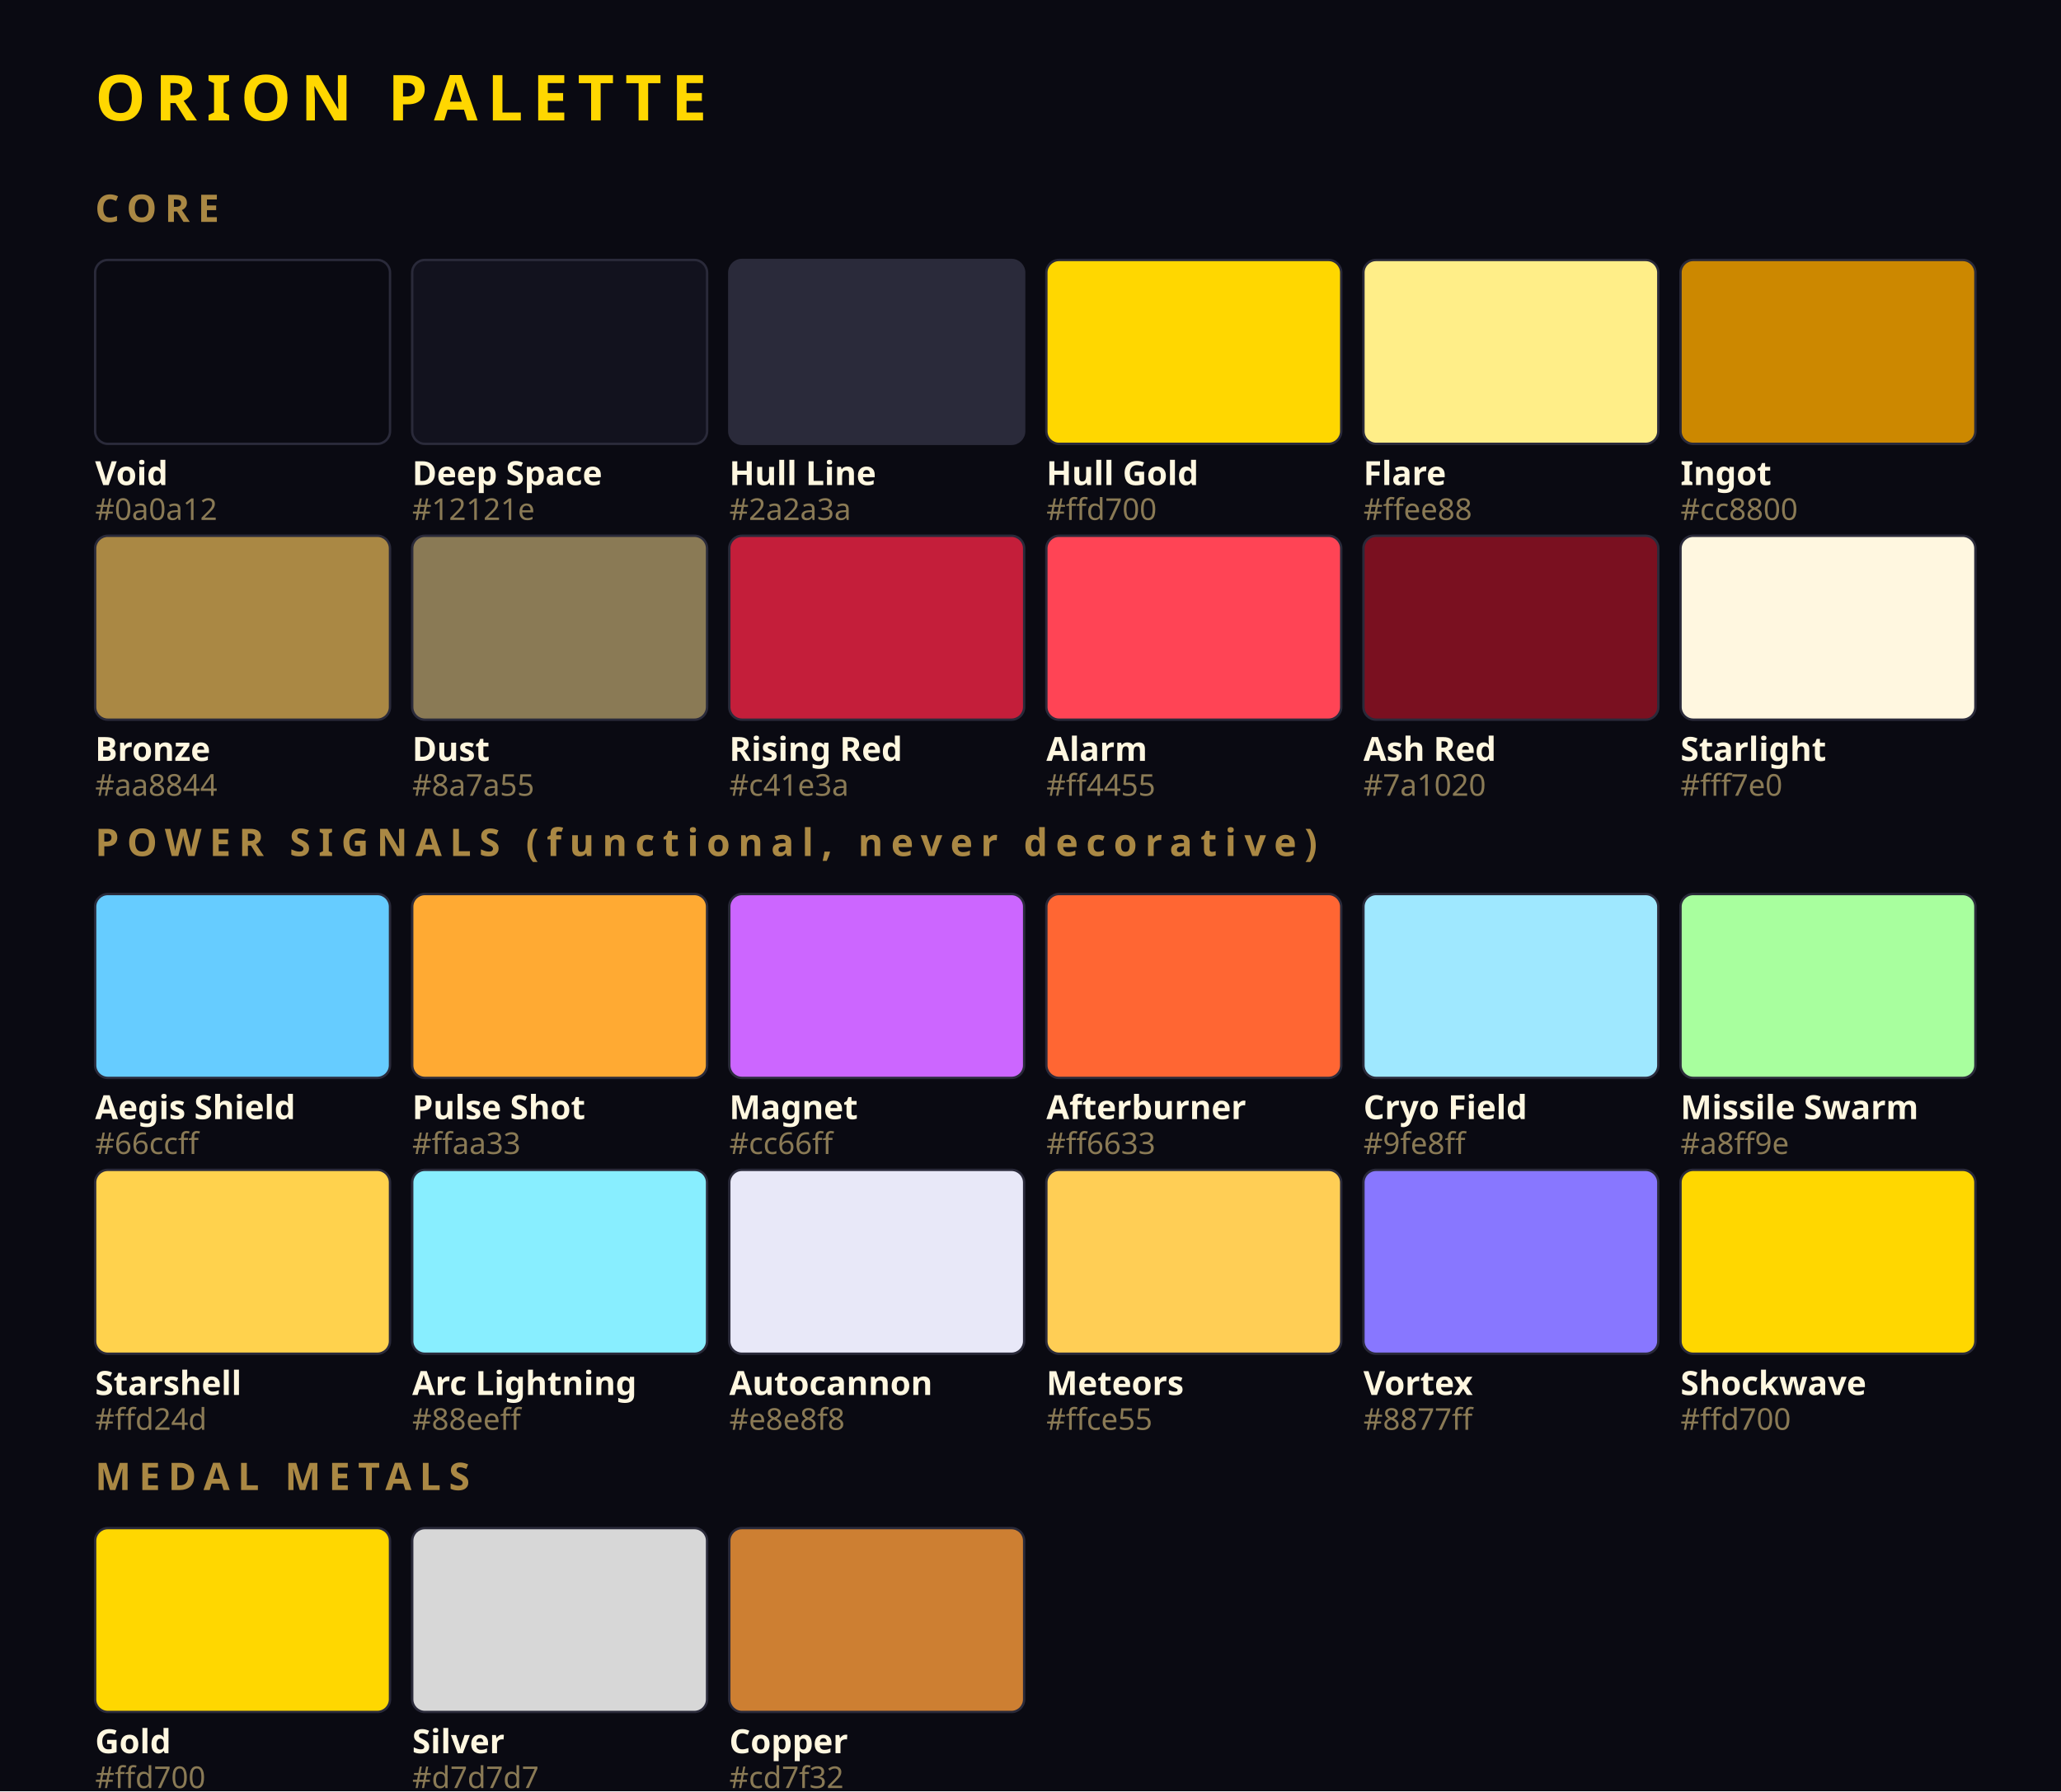
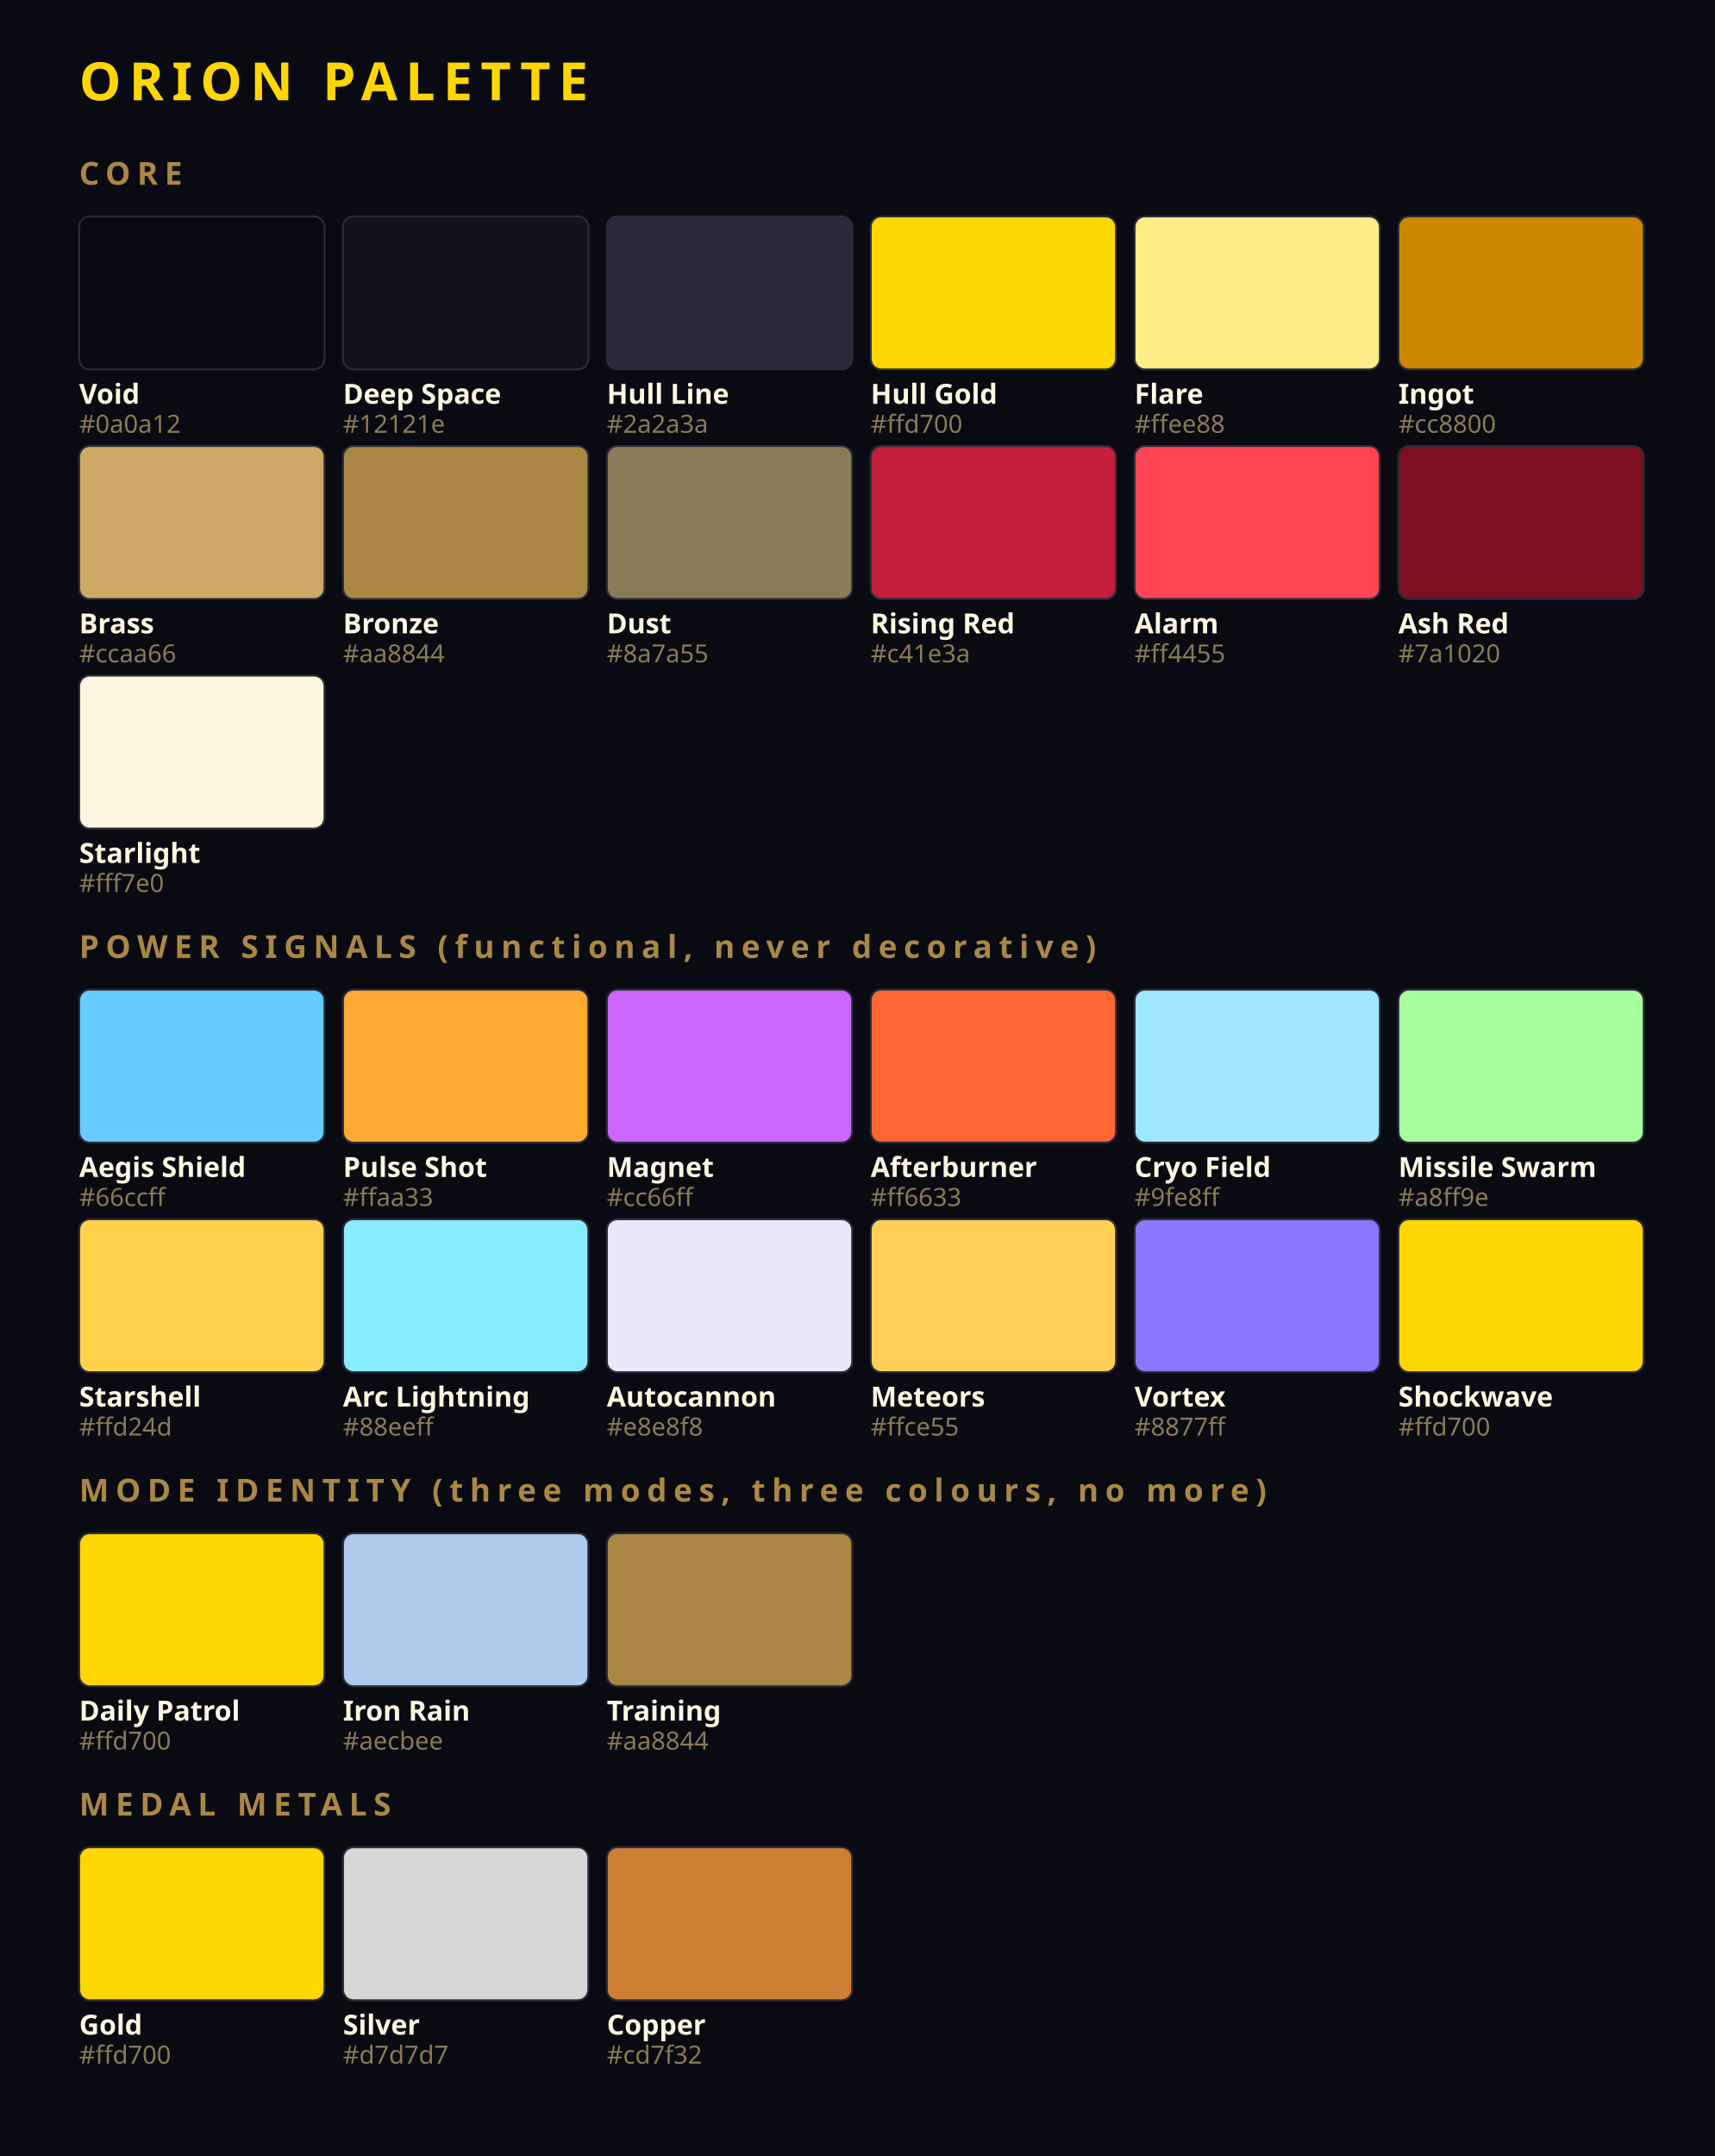
- <svg xmlns="http://www.w3.org/2000/svg" viewBox="0 0 1300 1130" role="img" aria-label="ORION colour palette">
-   <rect width="1300" height="1130" fill="#0a0a12" />
+ <svg xmlns="http://www.w3.org/2000/svg" viewBox="0 0 1300 1634" role="img" aria-label="ORION colour palette">
+   <rect width="1300" height="1634" fill="#0a0a12" />
  <text x="60" y="76" fill="#ffd700" font-family="Rajdhani, 'Titillium Web', 'Segoe UI', system-ui, sans-serif" font-size="40" font-weight="700" letter-spacing="6">ORION PALETTE</text>
  <text x="60" y="140" fill="#aa8844" font-family="Rajdhani, 'Titillium Web', 'Segoe UI', system-ui, sans-serif" font-size="24" font-weight="700" letter-spacing="5">CORE</text>
  <g>
    <rect x="60" y="164" width="186" height="116" rx="8" fill="#0a0a12" stroke="#2a2a3a" stroke-width="1.5" />
    <text x="60" y="306" fill="#fff7e0" font-family="Rajdhani, 'Titillium Web', 'Segoe UI', system-ui, sans-serif" font-size="21" font-weight="600">Void</text>
    <text x="60" y="328" fill="#8a7a55" font-family="Rajdhani, 'Titillium Web', 'Segoe UI', system-ui, sans-serif" font-size="19" font-weight="500">#0a0a12</text>
  </g>
  <g>
    <rect x="260" y="164" width="186" height="116" rx="8" fill="#12121e" stroke="#2a2a3a" stroke-width="1.5" />
    <text x="260" y="306" fill="#fff7e0" font-family="Rajdhani, 'Titillium Web', 'Segoe UI', system-ui, sans-serif" font-size="21" font-weight="600">Deep Space</text>
    <text x="260" y="328" fill="#8a7a55" font-family="Rajdhani, 'Titillium Web', 'Segoe UI', system-ui, sans-serif" font-size="19" font-weight="500">#12121e</text>
  </g>
  <g>
    <rect x="460" y="164" width="186" height="116" rx="8" fill="#2a2a3a" stroke="#2a2a3a" stroke-width="1.5" />
    <text x="460" y="306" fill="#fff7e0" font-family="Rajdhani, 'Titillium Web', 'Segoe UI', system-ui, sans-serif" font-size="21" font-weight="600">Hull Line</text>
    <text x="460" y="328" fill="#8a7a55" font-family="Rajdhani, 'Titillium Web', 'Segoe UI', system-ui, sans-serif" font-size="19" font-weight="500">#2a2a3a</text>
  </g>
  <g>
    <rect x="660" y="164" width="186" height="116" rx="8" fill="#ffd700" stroke="#2a2a3a" stroke-width="1.5" />
    <text x="660" y="306" fill="#fff7e0" font-family="Rajdhani, 'Titillium Web', 'Segoe UI', system-ui, sans-serif" font-size="21" font-weight="600">Hull Gold</text>
    <text x="660" y="328" fill="#8a7a55" font-family="Rajdhani, 'Titillium Web', 'Segoe UI', system-ui, sans-serif" font-size="19" font-weight="500">#ffd700</text>
  </g>
  <g>
    <rect x="860" y="164" width="186" height="116" rx="8" fill="#ffee88" stroke="#2a2a3a" stroke-width="1.5" />
    <text x="860" y="306" fill="#fff7e0" font-family="Rajdhani, 'Titillium Web', 'Segoe UI', system-ui, sans-serif" font-size="21" font-weight="600">Flare</text>
    <text x="860" y="328" fill="#8a7a55" font-family="Rajdhani, 'Titillium Web', 'Segoe UI', system-ui, sans-serif" font-size="19" font-weight="500">#ffee88</text>
  </g>
  <g>
    <rect x="1060" y="164" width="186" height="116" rx="8" fill="#cc8800" stroke="#2a2a3a" stroke-width="1.5" />
    <text x="1060" y="306" fill="#fff7e0" font-family="Rajdhani, 'Titillium Web', 'Segoe UI', system-ui, sans-serif" font-size="21" font-weight="600">Ingot</text>
    <text x="1060" y="328" fill="#8a7a55" font-family="Rajdhani, 'Titillium Web', 'Segoe UI', system-ui, sans-serif" font-size="19" font-weight="500">#cc8800</text>
  </g>
  <g>
-     <rect x="60" y="338" width="186" height="116" rx="8" fill="#aa8844" stroke="#2a2a3a" stroke-width="1.5" />
-     <text x="60" y="480" fill="#fff7e0" font-family="Rajdhani, 'Titillium Web', 'Segoe UI', system-ui, sans-serif" font-size="21" font-weight="600">Bronze</text>
-     <text x="60" y="502" fill="#8a7a55" font-family="Rajdhani, 'Titillium Web', 'Segoe UI', system-ui, sans-serif" font-size="19" font-weight="500">#aa8844</text>
+     <rect x="60" y="338" width="186" height="116" rx="8" fill="#ccaa66" stroke="#2a2a3a" stroke-width="1.5" />
+     <text x="60" y="480" fill="#fff7e0" font-family="Rajdhani, 'Titillium Web', 'Segoe UI', system-ui, sans-serif" font-size="21" font-weight="600">Brass</text>
+     <text x="60" y="502" fill="#8a7a55" font-family="Rajdhani, 'Titillium Web', 'Segoe UI', system-ui, sans-serif" font-size="19" font-weight="500">#ccaa66</text>
  </g>
  <g>
-     <rect x="260" y="338" width="186" height="116" rx="8" fill="#8a7a55" stroke="#2a2a3a" stroke-width="1.5" />
-     <text x="260" y="480" fill="#fff7e0" font-family="Rajdhani, 'Titillium Web', 'Segoe UI', system-ui, sans-serif" font-size="21" font-weight="600">Dust</text>
-     <text x="260" y="502" fill="#8a7a55" font-family="Rajdhani, 'Titillium Web', 'Segoe UI', system-ui, sans-serif" font-size="19" font-weight="500">#8a7a55</text>
+     <rect x="260" y="338" width="186" height="116" rx="8" fill="#aa8844" stroke="#2a2a3a" stroke-width="1.5" />
+     <text x="260" y="480" fill="#fff7e0" font-family="Rajdhani, 'Titillium Web', 'Segoe UI', system-ui, sans-serif" font-size="21" font-weight="600">Bronze</text>
+     <text x="260" y="502" fill="#8a7a55" font-family="Rajdhani, 'Titillium Web', 'Segoe UI', system-ui, sans-serif" font-size="19" font-weight="500">#aa8844</text>
  </g>
  <g>
-     <rect x="460" y="338" width="186" height="116" rx="8" fill="#c41e3a" stroke="#2a2a3a" stroke-width="1.5" />
-     <text x="460" y="480" fill="#fff7e0" font-family="Rajdhani, 'Titillium Web', 'Segoe UI', system-ui, sans-serif" font-size="21" font-weight="600">Rising Red</text>
-     <text x="460" y="502" fill="#8a7a55" font-family="Rajdhani, 'Titillium Web', 'Segoe UI', system-ui, sans-serif" font-size="19" font-weight="500">#c41e3a</text>
+     <rect x="460" y="338" width="186" height="116" rx="8" fill="#8a7a55" stroke="#2a2a3a" stroke-width="1.5" />
+     <text x="460" y="480" fill="#fff7e0" font-family="Rajdhani, 'Titillium Web', 'Segoe UI', system-ui, sans-serif" font-size="21" font-weight="600">Dust</text>
+     <text x="460" y="502" fill="#8a7a55" font-family="Rajdhani, 'Titillium Web', 'Segoe UI', system-ui, sans-serif" font-size="19" font-weight="500">#8a7a55</text>
  </g>
  <g>
-     <rect x="660" y="338" width="186" height="116" rx="8" fill="#ff4455" stroke="#2a2a3a" stroke-width="1.5" />
-     <text x="660" y="480" fill="#fff7e0" font-family="Rajdhani, 'Titillium Web', 'Segoe UI', system-ui, sans-serif" font-size="21" font-weight="600">Alarm</text>
-     <text x="660" y="502" fill="#8a7a55" font-family="Rajdhani, 'Titillium Web', 'Segoe UI', system-ui, sans-serif" font-size="19" font-weight="500">#ff4455</text>
+     <rect x="660" y="338" width="186" height="116" rx="8" fill="#c41e3a" stroke="#2a2a3a" stroke-width="1.5" />
+     <text x="660" y="480" fill="#fff7e0" font-family="Rajdhani, 'Titillium Web', 'Segoe UI', system-ui, sans-serif" font-size="21" font-weight="600">Rising Red</text>
+     <text x="660" y="502" fill="#8a7a55" font-family="Rajdhani, 'Titillium Web', 'Segoe UI', system-ui, sans-serif" font-size="19" font-weight="500">#c41e3a</text>
  </g>
  <g>
-     <rect x="860" y="338" width="186" height="116" rx="8" fill="#7a1020" stroke="#2a2a3a" stroke-width="1.5" />
-     <text x="860" y="480" fill="#fff7e0" font-family="Rajdhani, 'Titillium Web', 'Segoe UI', system-ui, sans-serif" font-size="21" font-weight="600">Ash Red</text>
-     <text x="860" y="502" fill="#8a7a55" font-family="Rajdhani, 'Titillium Web', 'Segoe UI', system-ui, sans-serif" font-size="19" font-weight="500">#7a1020</text>
+     <rect x="860" y="338" width="186" height="116" rx="8" fill="#ff4455" stroke="#2a2a3a" stroke-width="1.5" />
+     <text x="860" y="480" fill="#fff7e0" font-family="Rajdhani, 'Titillium Web', 'Segoe UI', system-ui, sans-serif" font-size="21" font-weight="600">Alarm</text>
+     <text x="860" y="502" fill="#8a7a55" font-family="Rajdhani, 'Titillium Web', 'Segoe UI', system-ui, sans-serif" font-size="19" font-weight="500">#ff4455</text>
  </g>
  <g>
-     <rect x="1060" y="338" width="186" height="116" rx="8" fill="#fff7e0" stroke="#2a2a3a" stroke-width="1.5" />
-     <text x="1060" y="480" fill="#fff7e0" font-family="Rajdhani, 'Titillium Web', 'Segoe UI', system-ui, sans-serif" font-size="21" font-weight="600">Starlight</text>
-     <text x="1060" y="502" fill="#8a7a55" font-family="Rajdhani, 'Titillium Web', 'Segoe UI', system-ui, sans-serif" font-size="19" font-weight="500">#fff7e0</text>
-   </g>
-   <text x="60" y="540" fill="#aa8844" font-family="Rajdhani, 'Titillium Web', 'Segoe UI', system-ui, sans-serif" font-size="24" font-weight="700" letter-spacing="5">POWER SIGNALS  (functional, never decorative)</text>
-   <g>
-     <rect x="60" y="564" width="186" height="116" rx="8" fill="#66ccff" stroke="#2a2a3a" stroke-width="1.5" />
-     <text x="60" y="706" fill="#fff7e0" font-family="Rajdhani, 'Titillium Web', 'Segoe UI', system-ui, sans-serif" font-size="21" font-weight="600">Aegis Shield</text>
-     <text x="60" y="728" fill="#8a7a55" font-family="Rajdhani, 'Titillium Web', 'Segoe UI', system-ui, sans-serif" font-size="19" font-weight="500">#66ccff</text>
+     <rect x="1060" y="338" width="186" height="116" rx="8" fill="#7a1020" stroke="#2a2a3a" stroke-width="1.5" />
+     <text x="1060" y="480" fill="#fff7e0" font-family="Rajdhani, 'Titillium Web', 'Segoe UI', system-ui, sans-serif" font-size="21" font-weight="600">Ash Red</text>
+     <text x="1060" y="502" fill="#8a7a55" font-family="Rajdhani, 'Titillium Web', 'Segoe UI', system-ui, sans-serif" font-size="19" font-weight="500">#7a1020</text>
  </g>
  <g>
-     <rect x="260" y="564" width="186" height="116" rx="8" fill="#ffaa33" stroke="#2a2a3a" stroke-width="1.5" />
-     <text x="260" y="706" fill="#fff7e0" font-family="Rajdhani, 'Titillium Web', 'Segoe UI', system-ui, sans-serif" font-size="21" font-weight="600">Pulse Shot</text>
-     <text x="260" y="728" fill="#8a7a55" font-family="Rajdhani, 'Titillium Web', 'Segoe UI', system-ui, sans-serif" font-size="19" font-weight="500">#ffaa33</text>
+     <rect x="60" y="512" width="186" height="116" rx="8" fill="#fff7e0" stroke="#2a2a3a" stroke-width="1.5" />
+     <text x="60" y="654" fill="#fff7e0" font-family="Rajdhani, 'Titillium Web', 'Segoe UI', system-ui, sans-serif" font-size="21" font-weight="600">Starlight</text>
+     <text x="60" y="676" fill="#8a7a55" font-family="Rajdhani, 'Titillium Web', 'Segoe UI', system-ui, sans-serif" font-size="19" font-weight="500">#fff7e0</text>
+   </g>
+   <text x="60" y="726" fill="#aa8844" font-family="Rajdhani, 'Titillium Web', 'Segoe UI', system-ui, sans-serif" font-size="24" font-weight="700" letter-spacing="5">POWER SIGNALS  (functional, never decorative)</text>
+   <g>
+     <rect x="60" y="750" width="186" height="116" rx="8" fill="#66ccff" stroke="#2a2a3a" stroke-width="1.5" />
+     <text x="60" y="892" fill="#fff7e0" font-family="Rajdhani, 'Titillium Web', 'Segoe UI', system-ui, sans-serif" font-size="21" font-weight="600">Aegis Shield</text>
+     <text x="60" y="914" fill="#8a7a55" font-family="Rajdhani, 'Titillium Web', 'Segoe UI', system-ui, sans-serif" font-size="19" font-weight="500">#66ccff</text>
  </g>
  <g>
-     <rect x="460" y="564" width="186" height="116" rx="8" fill="#cc66ff" stroke="#2a2a3a" stroke-width="1.5" />
-     <text x="460" y="706" fill="#fff7e0" font-family="Rajdhani, 'Titillium Web', 'Segoe UI', system-ui, sans-serif" font-size="21" font-weight="600">Magnet</text>
-     <text x="460" y="728" fill="#8a7a55" font-family="Rajdhani, 'Titillium Web', 'Segoe UI', system-ui, sans-serif" font-size="19" font-weight="500">#cc66ff</text>
+     <rect x="260" y="750" width="186" height="116" rx="8" fill="#ffaa33" stroke="#2a2a3a" stroke-width="1.5" />
+     <text x="260" y="892" fill="#fff7e0" font-family="Rajdhani, 'Titillium Web', 'Segoe UI', system-ui, sans-serif" font-size="21" font-weight="600">Pulse Shot</text>
+     <text x="260" y="914" fill="#8a7a55" font-family="Rajdhani, 'Titillium Web', 'Segoe UI', system-ui, sans-serif" font-size="19" font-weight="500">#ffaa33</text>
  </g>
  <g>
-     <rect x="660" y="564" width="186" height="116" rx="8" fill="#ff6633" stroke="#2a2a3a" stroke-width="1.5" />
-     <text x="660" y="706" fill="#fff7e0" font-family="Rajdhani, 'Titillium Web', 'Segoe UI', system-ui, sans-serif" font-size="21" font-weight="600">Afterburner</text>
-     <text x="660" y="728" fill="#8a7a55" font-family="Rajdhani, 'Titillium Web', 'Segoe UI', system-ui, sans-serif" font-size="19" font-weight="500">#ff6633</text>
+     <rect x="460" y="750" width="186" height="116" rx="8" fill="#cc66ff" stroke="#2a2a3a" stroke-width="1.5" />
+     <text x="460" y="892" fill="#fff7e0" font-family="Rajdhani, 'Titillium Web', 'Segoe UI', system-ui, sans-serif" font-size="21" font-weight="600">Magnet</text>
+     <text x="460" y="914" fill="#8a7a55" font-family="Rajdhani, 'Titillium Web', 'Segoe UI', system-ui, sans-serif" font-size="19" font-weight="500">#cc66ff</text>
  </g>
  <g>
-     <rect x="860" y="564" width="186" height="116" rx="8" fill="#9fe8ff" stroke="#2a2a3a" stroke-width="1.5" />
-     <text x="860" y="706" fill="#fff7e0" font-family="Rajdhani, 'Titillium Web', 'Segoe UI', system-ui, sans-serif" font-size="21" font-weight="600">Cryo Field</text>
-     <text x="860" y="728" fill="#8a7a55" font-family="Rajdhani, 'Titillium Web', 'Segoe UI', system-ui, sans-serif" font-size="19" font-weight="500">#9fe8ff</text>
+     <rect x="660" y="750" width="186" height="116" rx="8" fill="#ff6633" stroke="#2a2a3a" stroke-width="1.5" />
+     <text x="660" y="892" fill="#fff7e0" font-family="Rajdhani, 'Titillium Web', 'Segoe UI', system-ui, sans-serif" font-size="21" font-weight="600">Afterburner</text>
+     <text x="660" y="914" fill="#8a7a55" font-family="Rajdhani, 'Titillium Web', 'Segoe UI', system-ui, sans-serif" font-size="19" font-weight="500">#ff6633</text>
  </g>
  <g>
-     <rect x="1060" y="564" width="186" height="116" rx="8" fill="#a8ff9e" stroke="#2a2a3a" stroke-width="1.5" />
-     <text x="1060" y="706" fill="#fff7e0" font-family="Rajdhani, 'Titillium Web', 'Segoe UI', system-ui, sans-serif" font-size="21" font-weight="600">Missile Swarm</text>
-     <text x="1060" y="728" fill="#8a7a55" font-family="Rajdhani, 'Titillium Web', 'Segoe UI', system-ui, sans-serif" font-size="19" font-weight="500">#a8ff9e</text>
+     <rect x="860" y="750" width="186" height="116" rx="8" fill="#9fe8ff" stroke="#2a2a3a" stroke-width="1.5" />
+     <text x="860" y="892" fill="#fff7e0" font-family="Rajdhani, 'Titillium Web', 'Segoe UI', system-ui, sans-serif" font-size="21" font-weight="600">Cryo Field</text>
+     <text x="860" y="914" fill="#8a7a55" font-family="Rajdhani, 'Titillium Web', 'Segoe UI', system-ui, sans-serif" font-size="19" font-weight="500">#9fe8ff</text>
  </g>
  <g>
-     <rect x="60" y="738" width="186" height="116" rx="8" fill="#ffd24d" stroke="#2a2a3a" stroke-width="1.5" />
-     <text x="60" y="880" fill="#fff7e0" font-family="Rajdhani, 'Titillium Web', 'Segoe UI', system-ui, sans-serif" font-size="21" font-weight="600">Starshell</text>
-     <text x="60" y="902" fill="#8a7a55" font-family="Rajdhani, 'Titillium Web', 'Segoe UI', system-ui, sans-serif" font-size="19" font-weight="500">#ffd24d</text>
+     <rect x="1060" y="750" width="186" height="116" rx="8" fill="#a8ff9e" stroke="#2a2a3a" stroke-width="1.5" />
+     <text x="1060" y="892" fill="#fff7e0" font-family="Rajdhani, 'Titillium Web', 'Segoe UI', system-ui, sans-serif" font-size="21" font-weight="600">Missile Swarm</text>
+     <text x="1060" y="914" fill="#8a7a55" font-family="Rajdhani, 'Titillium Web', 'Segoe UI', system-ui, sans-serif" font-size="19" font-weight="500">#a8ff9e</text>
  </g>
  <g>
-     <rect x="260" y="738" width="186" height="116" rx="8" fill="#88eeff" stroke="#2a2a3a" stroke-width="1.5" />
-     <text x="260" y="880" fill="#fff7e0" font-family="Rajdhani, 'Titillium Web', 'Segoe UI', system-ui, sans-serif" font-size="21" font-weight="600">Arc Lightning</text>
-     <text x="260" y="902" fill="#8a7a55" font-family="Rajdhani, 'Titillium Web', 'Segoe UI', system-ui, sans-serif" font-size="19" font-weight="500">#88eeff</text>
+     <rect x="60" y="924" width="186" height="116" rx="8" fill="#ffd24d" stroke="#2a2a3a" stroke-width="1.5" />
+     <text x="60" y="1066" fill="#fff7e0" font-family="Rajdhani, 'Titillium Web', 'Segoe UI', system-ui, sans-serif" font-size="21" font-weight="600">Starshell</text>
+     <text x="60" y="1088" fill="#8a7a55" font-family="Rajdhani, 'Titillium Web', 'Segoe UI', system-ui, sans-serif" font-size="19" font-weight="500">#ffd24d</text>
  </g>
  <g>
-     <rect x="460" y="738" width="186" height="116" rx="8" fill="#e8e8f8" stroke="#2a2a3a" stroke-width="1.5" />
-     <text x="460" y="880" fill="#fff7e0" font-family="Rajdhani, 'Titillium Web', 'Segoe UI', system-ui, sans-serif" font-size="21" font-weight="600">Autocannon</text>
-     <text x="460" y="902" fill="#8a7a55" font-family="Rajdhani, 'Titillium Web', 'Segoe UI', system-ui, sans-serif" font-size="19" font-weight="500">#e8e8f8</text>
+     <rect x="260" y="924" width="186" height="116" rx="8" fill="#88eeff" stroke="#2a2a3a" stroke-width="1.5" />
+     <text x="260" y="1066" fill="#fff7e0" font-family="Rajdhani, 'Titillium Web', 'Segoe UI', system-ui, sans-serif" font-size="21" font-weight="600">Arc Lightning</text>
+     <text x="260" y="1088" fill="#8a7a55" font-family="Rajdhani, 'Titillium Web', 'Segoe UI', system-ui, sans-serif" font-size="19" font-weight="500">#88eeff</text>
  </g>
  <g>
-     <rect x="660" y="738" width="186" height="116" rx="8" fill="#ffce55" stroke="#2a2a3a" stroke-width="1.5" />
-     <text x="660" y="880" fill="#fff7e0" font-family="Rajdhani, 'Titillium Web', 'Segoe UI', system-ui, sans-serif" font-size="21" font-weight="600">Meteors</text>
-     <text x="660" y="902" fill="#8a7a55" font-family="Rajdhani, 'Titillium Web', 'Segoe UI', system-ui, sans-serif" font-size="19" font-weight="500">#ffce55</text>
+     <rect x="460" y="924" width="186" height="116" rx="8" fill="#e8e8f8" stroke="#2a2a3a" stroke-width="1.5" />
+     <text x="460" y="1066" fill="#fff7e0" font-family="Rajdhani, 'Titillium Web', 'Segoe UI', system-ui, sans-serif" font-size="21" font-weight="600">Autocannon</text>
+     <text x="460" y="1088" fill="#8a7a55" font-family="Rajdhani, 'Titillium Web', 'Segoe UI', system-ui, sans-serif" font-size="19" font-weight="500">#e8e8f8</text>
  </g>
  <g>
-     <rect x="860" y="738" width="186" height="116" rx="8" fill="#8877ff" stroke="#2a2a3a" stroke-width="1.5" />
-     <text x="860" y="880" fill="#fff7e0" font-family="Rajdhani, 'Titillium Web', 'Segoe UI', system-ui, sans-serif" font-size="21" font-weight="600">Vortex</text>
-     <text x="860" y="902" fill="#8a7a55" font-family="Rajdhani, 'Titillium Web', 'Segoe UI', system-ui, sans-serif" font-size="19" font-weight="500">#8877ff</text>
+     <rect x="660" y="924" width="186" height="116" rx="8" fill="#ffce55" stroke="#2a2a3a" stroke-width="1.5" />
+     <text x="660" y="1066" fill="#fff7e0" font-family="Rajdhani, 'Titillium Web', 'Segoe UI', system-ui, sans-serif" font-size="21" font-weight="600">Meteors</text>
+     <text x="660" y="1088" fill="#8a7a55" font-family="Rajdhani, 'Titillium Web', 'Segoe UI', system-ui, sans-serif" font-size="19" font-weight="500">#ffce55</text>
  </g>
  <g>
-     <rect x="1060" y="738" width="186" height="116" rx="8" fill="#ffd700" stroke="#2a2a3a" stroke-width="1.5" />
-     <text x="1060" y="880" fill="#fff7e0" font-family="Rajdhani, 'Titillium Web', 'Segoe UI', system-ui, sans-serif" font-size="21" font-weight="600">Shockwave</text>
-     <text x="1060" y="902" fill="#8a7a55" font-family="Rajdhani, 'Titillium Web', 'Segoe UI', system-ui, sans-serif" font-size="19" font-weight="500">#ffd700</text>
-   </g>
-   <text x="60" y="940" fill="#aa8844" font-family="Rajdhani, 'Titillium Web', 'Segoe UI', system-ui, sans-serif" font-size="24" font-weight="700" letter-spacing="5">MEDAL METALS</text>
-   <g>
-     <rect x="60" y="964" width="186" height="116" rx="8" fill="#ffd700" stroke="#2a2a3a" stroke-width="1.5" />
-     <text x="60" y="1106" fill="#fff7e0" font-family="Rajdhani, 'Titillium Web', 'Segoe UI', system-ui, sans-serif" font-size="21" font-weight="600">Gold</text>
-     <text x="60" y="1128" fill="#8a7a55" font-family="Rajdhani, 'Titillium Web', 'Segoe UI', system-ui, sans-serif" font-size="19" font-weight="500">#ffd700</text>
+     <rect x="860" y="924" width="186" height="116" rx="8" fill="#8877ff" stroke="#2a2a3a" stroke-width="1.5" />
+     <text x="860" y="1066" fill="#fff7e0" font-family="Rajdhani, 'Titillium Web', 'Segoe UI', system-ui, sans-serif" font-size="21" font-weight="600">Vortex</text>
+     <text x="860" y="1088" fill="#8a7a55" font-family="Rajdhani, 'Titillium Web', 'Segoe UI', system-ui, sans-serif" font-size="19" font-weight="500">#8877ff</text>
  </g>
  <g>
-     <rect x="260" y="964" width="186" height="116" rx="8" fill="#d7d7d7" stroke="#2a2a3a" stroke-width="1.5" />
-     <text x="260" y="1106" fill="#fff7e0" font-family="Rajdhani, 'Titillium Web', 'Segoe UI', system-ui, sans-serif" font-size="21" font-weight="600">Silver</text>
-     <text x="260" y="1128" fill="#8a7a55" font-family="Rajdhani, 'Titillium Web', 'Segoe UI', system-ui, sans-serif" font-size="19" font-weight="500">#d7d7d7</text>
+     <rect x="1060" y="924" width="186" height="116" rx="8" fill="#ffd700" stroke="#2a2a3a" stroke-width="1.5" />
+     <text x="1060" y="1066" fill="#fff7e0" font-family="Rajdhani, 'Titillium Web', 'Segoe UI', system-ui, sans-serif" font-size="21" font-weight="600">Shockwave</text>
+     <text x="1060" y="1088" fill="#8a7a55" font-family="Rajdhani, 'Titillium Web', 'Segoe UI', system-ui, sans-serif" font-size="19" font-weight="500">#ffd700</text>
+   </g>
+   <text x="60" y="1138" fill="#aa8844" font-family="Rajdhani, 'Titillium Web', 'Segoe UI', system-ui, sans-serif" font-size="24" font-weight="700" letter-spacing="5">MODE IDENTITY  (three modes, three colours, no more)</text>
+   <g>
+     <rect x="60" y="1162" width="186" height="116" rx="8" fill="#ffd700" stroke="#2a2a3a" stroke-width="1.5" />
+     <text x="60" y="1304" fill="#fff7e0" font-family="Rajdhani, 'Titillium Web', 'Segoe UI', system-ui, sans-serif" font-size="21" font-weight="600">Daily Patrol</text>
+     <text x="60" y="1326" fill="#8a7a55" font-family="Rajdhani, 'Titillium Web', 'Segoe UI', system-ui, sans-serif" font-size="19" font-weight="500">#ffd700</text>
  </g>
  <g>
-     <rect x="460" y="964" width="186" height="116" rx="8" fill="#cd7f32" stroke="#2a2a3a" stroke-width="1.5" />
-     <text x="460" y="1106" fill="#fff7e0" font-family="Rajdhani, 'Titillium Web', 'Segoe UI', system-ui, sans-serif" font-size="21" font-weight="600">Copper</text>
-     <text x="460" y="1128" fill="#8a7a55" font-family="Rajdhani, 'Titillium Web', 'Segoe UI', system-ui, sans-serif" font-size="19" font-weight="500">#cd7f32</text>
+     <rect x="260" y="1162" width="186" height="116" rx="8" fill="#aecbee" stroke="#2a2a3a" stroke-width="1.5" />
+     <text x="260" y="1304" fill="#fff7e0" font-family="Rajdhani, 'Titillium Web', 'Segoe UI', system-ui, sans-serif" font-size="21" font-weight="600">Iron Rain</text>
+     <text x="260" y="1326" fill="#8a7a55" font-family="Rajdhani, 'Titillium Web', 'Segoe UI', system-ui, sans-serif" font-size="19" font-weight="500">#aecbee</text>
+   </g>
+   <g>
+     <rect x="460" y="1162" width="186" height="116" rx="8" fill="#aa8844" stroke="#2a2a3a" stroke-width="1.5" />
+     <text x="460" y="1304" fill="#fff7e0" font-family="Rajdhani, 'Titillium Web', 'Segoe UI', system-ui, sans-serif" font-size="21" font-weight="600">Training</text>
+     <text x="460" y="1326" fill="#8a7a55" font-family="Rajdhani, 'Titillium Web', 'Segoe UI', system-ui, sans-serif" font-size="19" font-weight="500">#aa8844</text>
+   </g>
+   <text x="60" y="1376" fill="#aa8844" font-family="Rajdhani, 'Titillium Web', 'Segoe UI', system-ui, sans-serif" font-size="24" font-weight="700" letter-spacing="5">MEDAL METALS</text>
+   <g>
+     <rect x="60" y="1400" width="186" height="116" rx="8" fill="#ffd700" stroke="#2a2a3a" stroke-width="1.5" />
+     <text x="60" y="1542" fill="#fff7e0" font-family="Rajdhani, 'Titillium Web', 'Segoe UI', system-ui, sans-serif" font-size="21" font-weight="600">Gold</text>
+     <text x="60" y="1564" fill="#8a7a55" font-family="Rajdhani, 'Titillium Web', 'Segoe UI', system-ui, sans-serif" font-size="19" font-weight="500">#ffd700</text>
+   </g>
+   <g>
+     <rect x="260" y="1400" width="186" height="116" rx="8" fill="#d7d7d7" stroke="#2a2a3a" stroke-width="1.5" />
+     <text x="260" y="1542" fill="#fff7e0" font-family="Rajdhani, 'Titillium Web', 'Segoe UI', system-ui, sans-serif" font-size="21" font-weight="600">Silver</text>
+     <text x="260" y="1564" fill="#8a7a55" font-family="Rajdhani, 'Titillium Web', 'Segoe UI', system-ui, sans-serif" font-size="19" font-weight="500">#d7d7d7</text>
+   </g>
+   <g>
+     <rect x="460" y="1400" width="186" height="116" rx="8" fill="#cd7f32" stroke="#2a2a3a" stroke-width="1.5" />
+     <text x="460" y="1542" fill="#fff7e0" font-family="Rajdhani, 'Titillium Web', 'Segoe UI', system-ui, sans-serif" font-size="21" font-weight="600">Copper</text>
+     <text x="460" y="1564" fill="#8a7a55" font-family="Rajdhani, 'Titillium Web', 'Segoe UI', system-ui, sans-serif" font-size="19" font-weight="500">#cd7f32</text>
  </g>
</svg>
